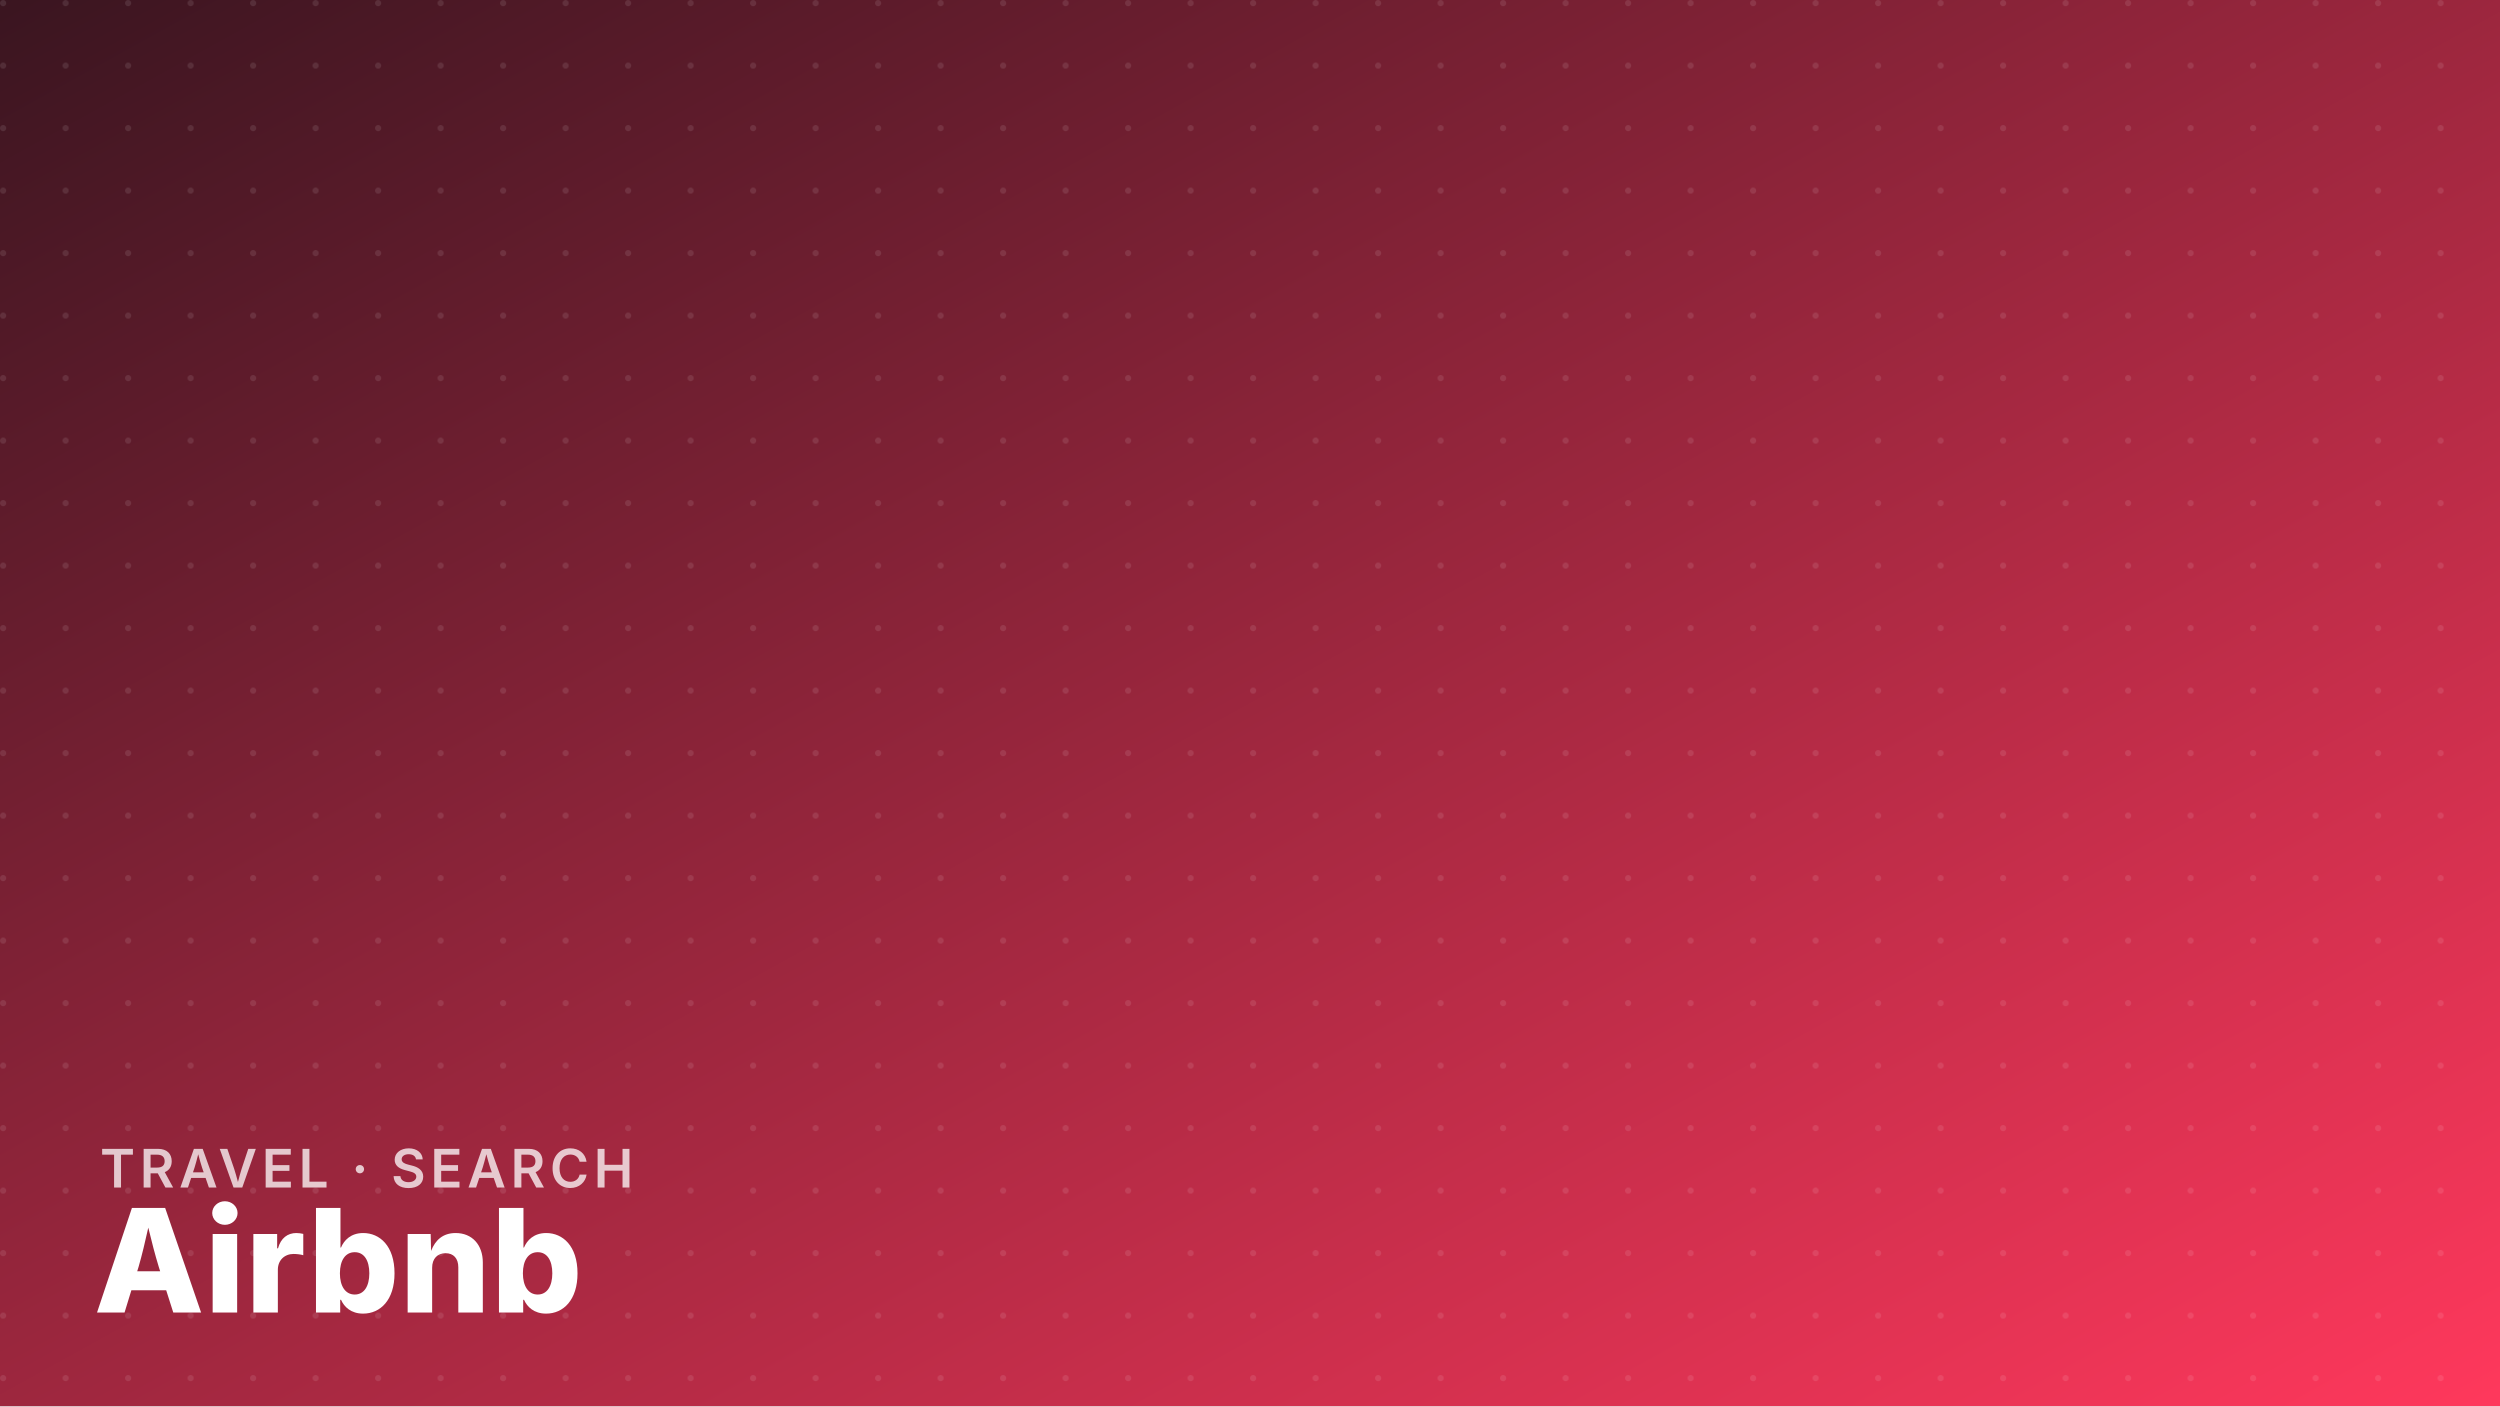
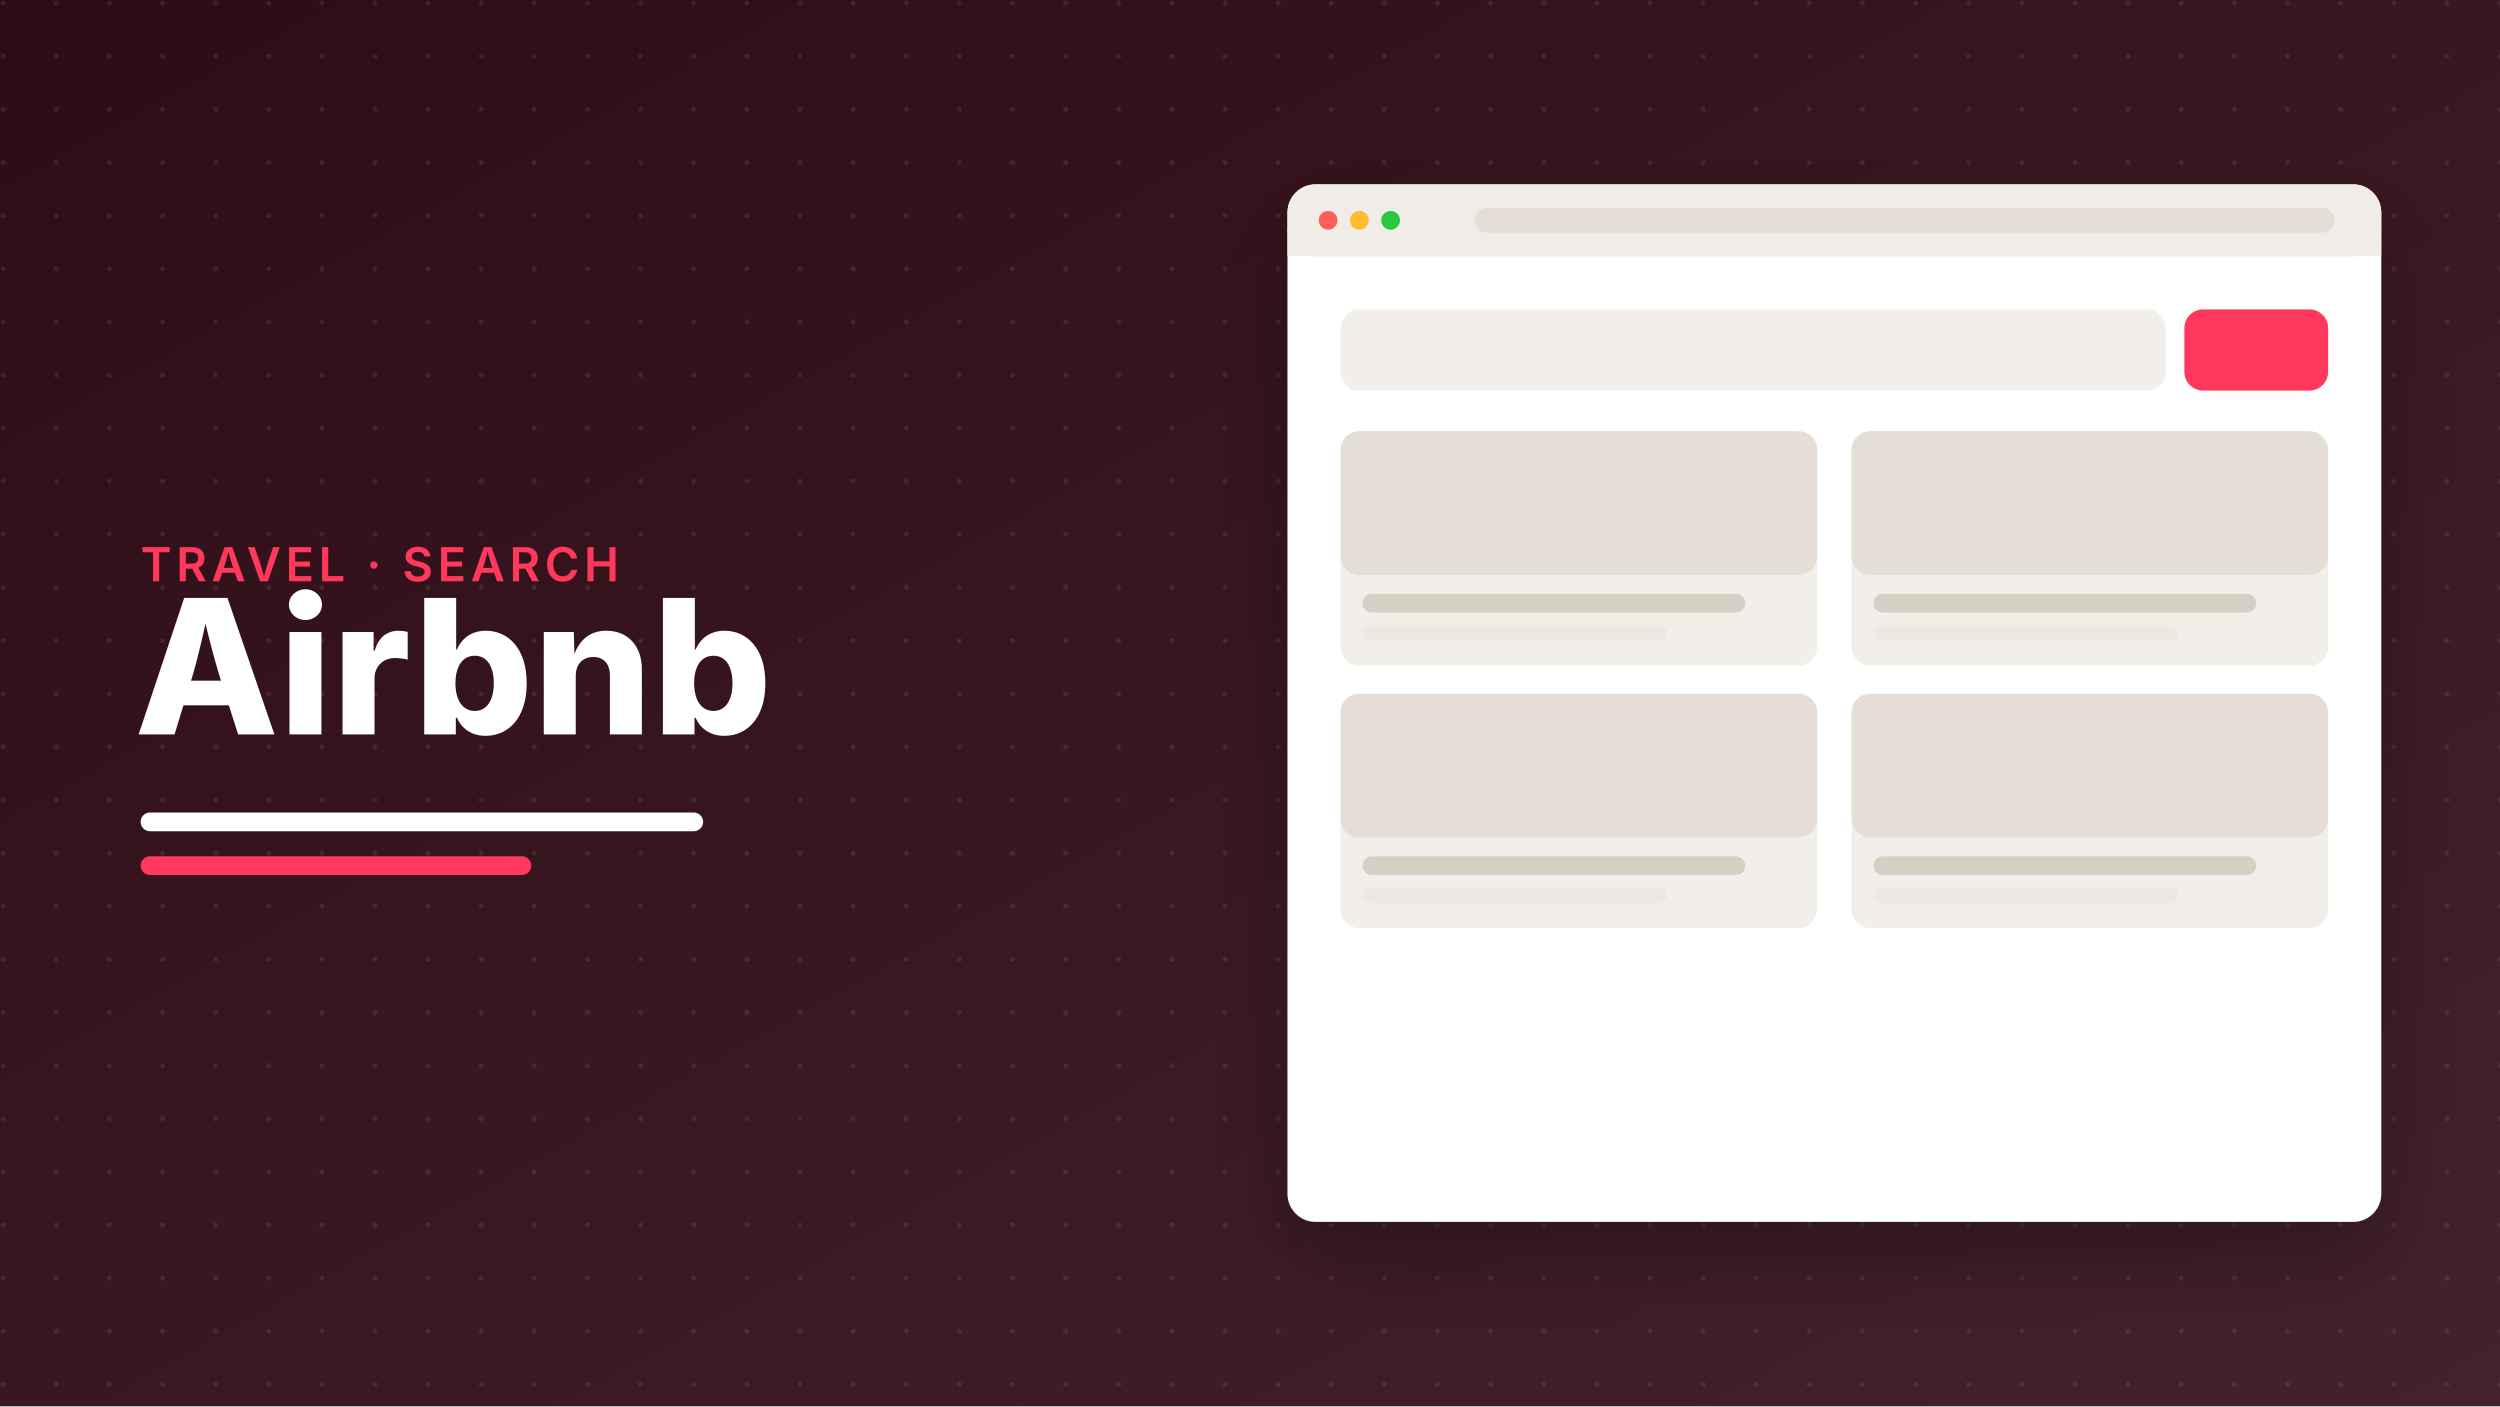
- <svg xmlns="http://www.w3.org/2000/svg" width="1600" height="900" viewBox="0 0 1600 900" role="img" aria-label="Airbnb">
+ <svg xmlns="http://www.w3.org/2000/svg" width="1600" height="900" viewBox="0 0 1600 900" role="img" aria-label="Airbnb UI mockup">
  <defs>
-     <linearGradient id="g" x1="0" y1="0" x2="1" y2="1">
-       <stop offset="0" stop-color="#3a1520" />
-       <stop offset="1" stop-color="#ff385c" />
+     <linearGradient id="bg" x1="0" y1="0" x2="1" y2="1">
+       <stop offset="0" stop-color="#2e0c16" />
+       <stop offset="1" stop-color="#44222c" />
    </linearGradient>
-     <pattern id="dots" width="40" height="40" patternUnits="userSpaceOnUse">
-       <circle cx="2" cy="2" r="2" fill="#ffffff" opacity="0.10" />
+     <pattern id="dots" width="34" height="34" patternUnits="userSpaceOnUse">
+       <circle cx="2" cy="2" r="1.6" fill="#ffffff" opacity="0.08" />
    </pattern>
+     <filter id="sh" x="-20%" y="-20%" width="140%" height="140%">
+       <feDropShadow dx="0" dy="24" stdDeviation="30" flood-color="#000" flood-opacity="0.30" />
+     </filter>
  </defs>
-   <rect width="1600" height="900" fill="url(#g)" />
-   <rect width="1600" height="900" fill="url(#dots)" />
-   <text x="64" y="760" font-family="Inter, Arial, sans-serif" font-size="34" font-weight="600" fill="#ffffff" opacity="0.75" letter-spacing="3">TRAVEL · SEARCH</text>
-   <text x="60" y="840" font-family="Inter, Arial, sans-serif" font-size="92" font-weight="800" fill="#ffffff">Airbnb</text>
+   <rect x="0" y="0" width="1600" height="900" rx="0" fill="url(#bg)" />
+   <rect x="0" y="0" width="1600" height="900" rx="0" fill="url(#dots)" />
+   <text x="90" y="372" font-family="Inter,Arial,sans-serif" font-size="30" font-weight="600" letter-spacing="3" fill="#ff385c">TRAVEL · SEARCH</text>
+   <text x="86" y="470" font-family="Inter,Arial,sans-serif" font-size="120" font-weight="800" fill="#ffffff">Airbnb</text>
+   <rect x="90" y="520" width="360" height="12" rx="6" fill="#ffffff" />
+   <rect x="90" y="548" width="250" height="12" rx="6" fill="#ff385c" />
+   <g filter="url(#sh)">
+     <rect x="824" y="118" width="700" height="664" rx="18" fill="#ffffff" />
+   </g>
+   <rect x="824" y="118" width="700" height="46" rx="18" fill="#f0ede8" />
+   <rect x="824" y="146" width="700" height="18" rx="0" fill="#f0ede8" />
+   <circle cx="850" cy="141" r="6" fill="#ff5f57" />
+   <circle cx="870" cy="141" r="6" fill="#febc2e" />
+   <circle cx="890" cy="141" r="6" fill="#28c840" />
+   <rect x="944" y="133" width="550" height="16" rx="8" fill="#e4ded6" />
+   <g transform="translate(824,164)">
+     <rect x="34" y="34" width="528" height="52" rx="12" fill="#f2efea" />
+     <rect x="574" y="34" width="92" height="52" rx="12" fill="#ff385c" />
+     <rect x="34" y="112" width="305" height="150" rx="12" fill="#f2efea" />
+     <rect x="34" y="112" width="305" height="92" rx="12" fill="#e4ded6" />
+     <rect x="48" y="216" width="245" height="12" rx="6" fill="#d6cfc4" />
+     <rect x="48" y="236" width="195" height="10" rx="5" fill="#ece8e2" />
+     <rect x="361" y="112" width="305" height="150" rx="12" fill="#f2efea" />
+     <rect x="361" y="112" width="305" height="92" rx="12" fill="#e4ded6" />
+     <rect x="375" y="216" width="245" height="12" rx="6" fill="#d6cfc4" />
+     <rect x="375" y="236" width="195" height="10" rx="5" fill="#ece8e2" />
+     <rect x="34" y="280" width="305" height="150" rx="12" fill="#f2efea" />
+     <rect x="34" y="280" width="305" height="92" rx="12" fill="#e4ded6" />
+     <rect x="48" y="384" width="245" height="12" rx="6" fill="#d6cfc4" />
+     <rect x="48" y="404" width="195" height="10" rx="5" fill="#ece8e2" />
+     <rect x="361" y="280" width="305" height="150" rx="12" fill="#f2efea" />
+     <rect x="361" y="280" width="305" height="92" rx="12" fill="#e4ded6" />
+     <rect x="375" y="384" width="245" height="12" rx="6" fill="#d6cfc4" />
+     <rect x="375" y="404" width="195" height="10" rx="5" fill="#ece8e2" />
+   </g>
</svg>
